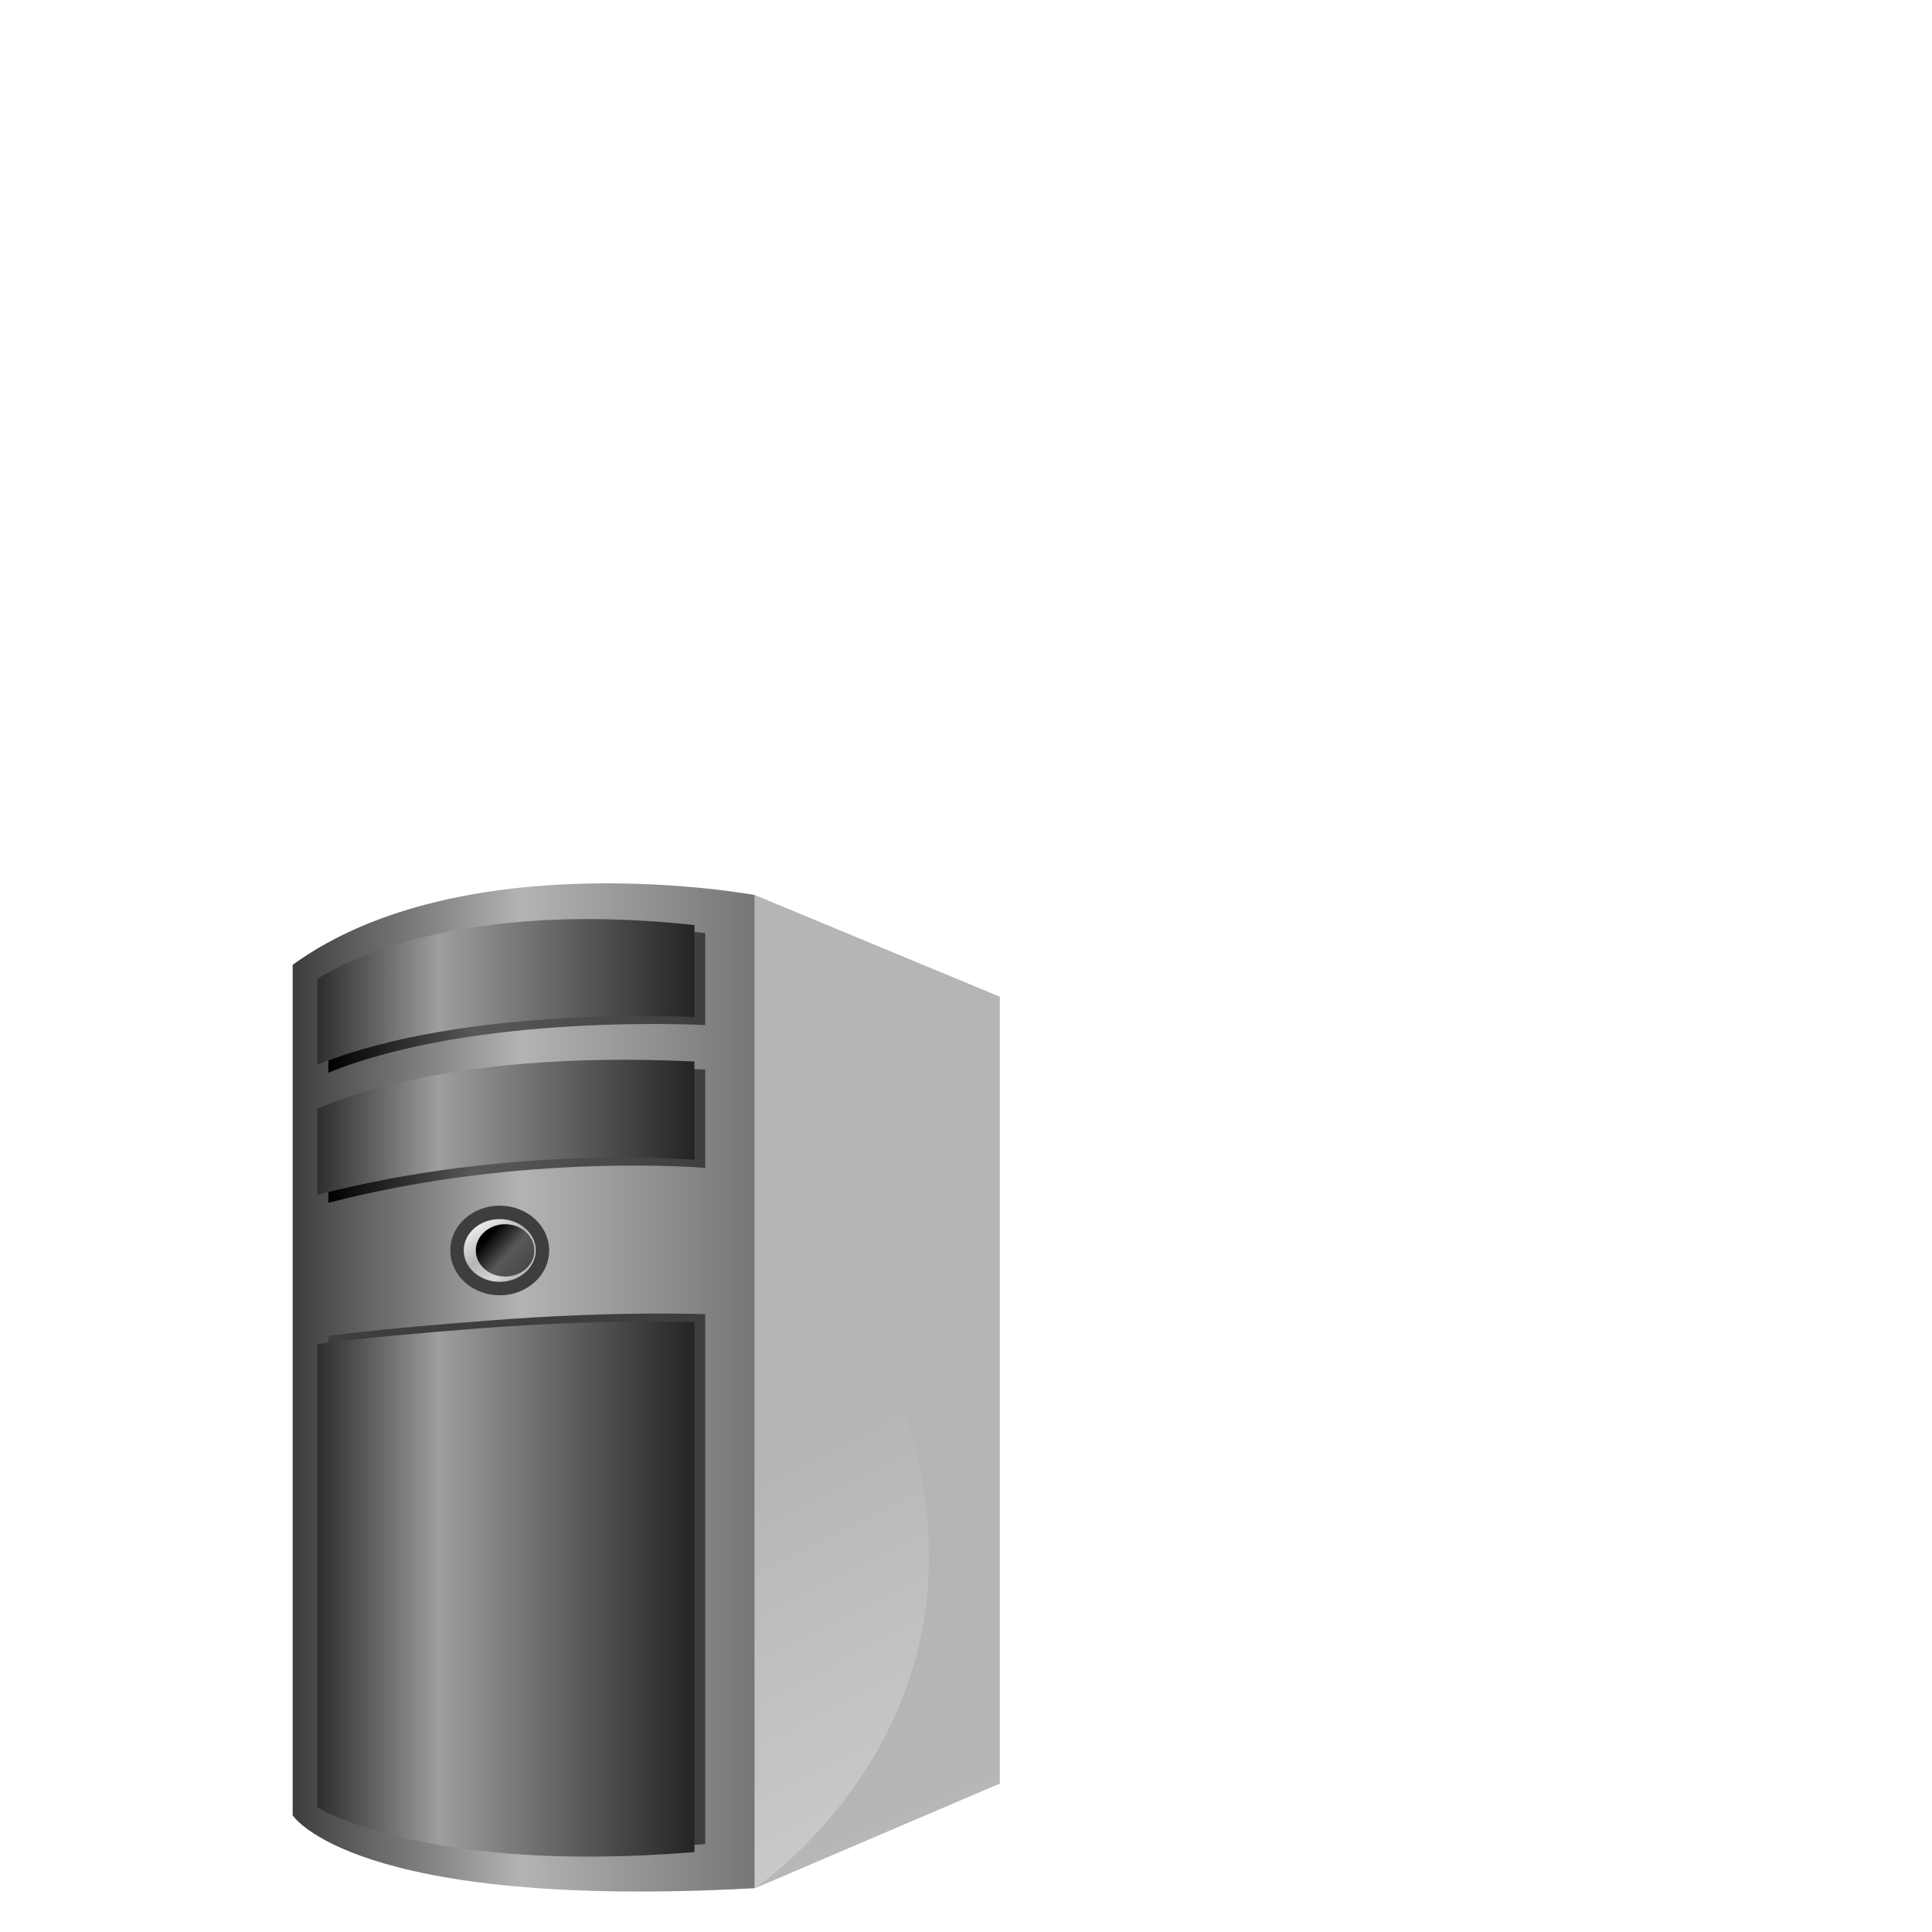
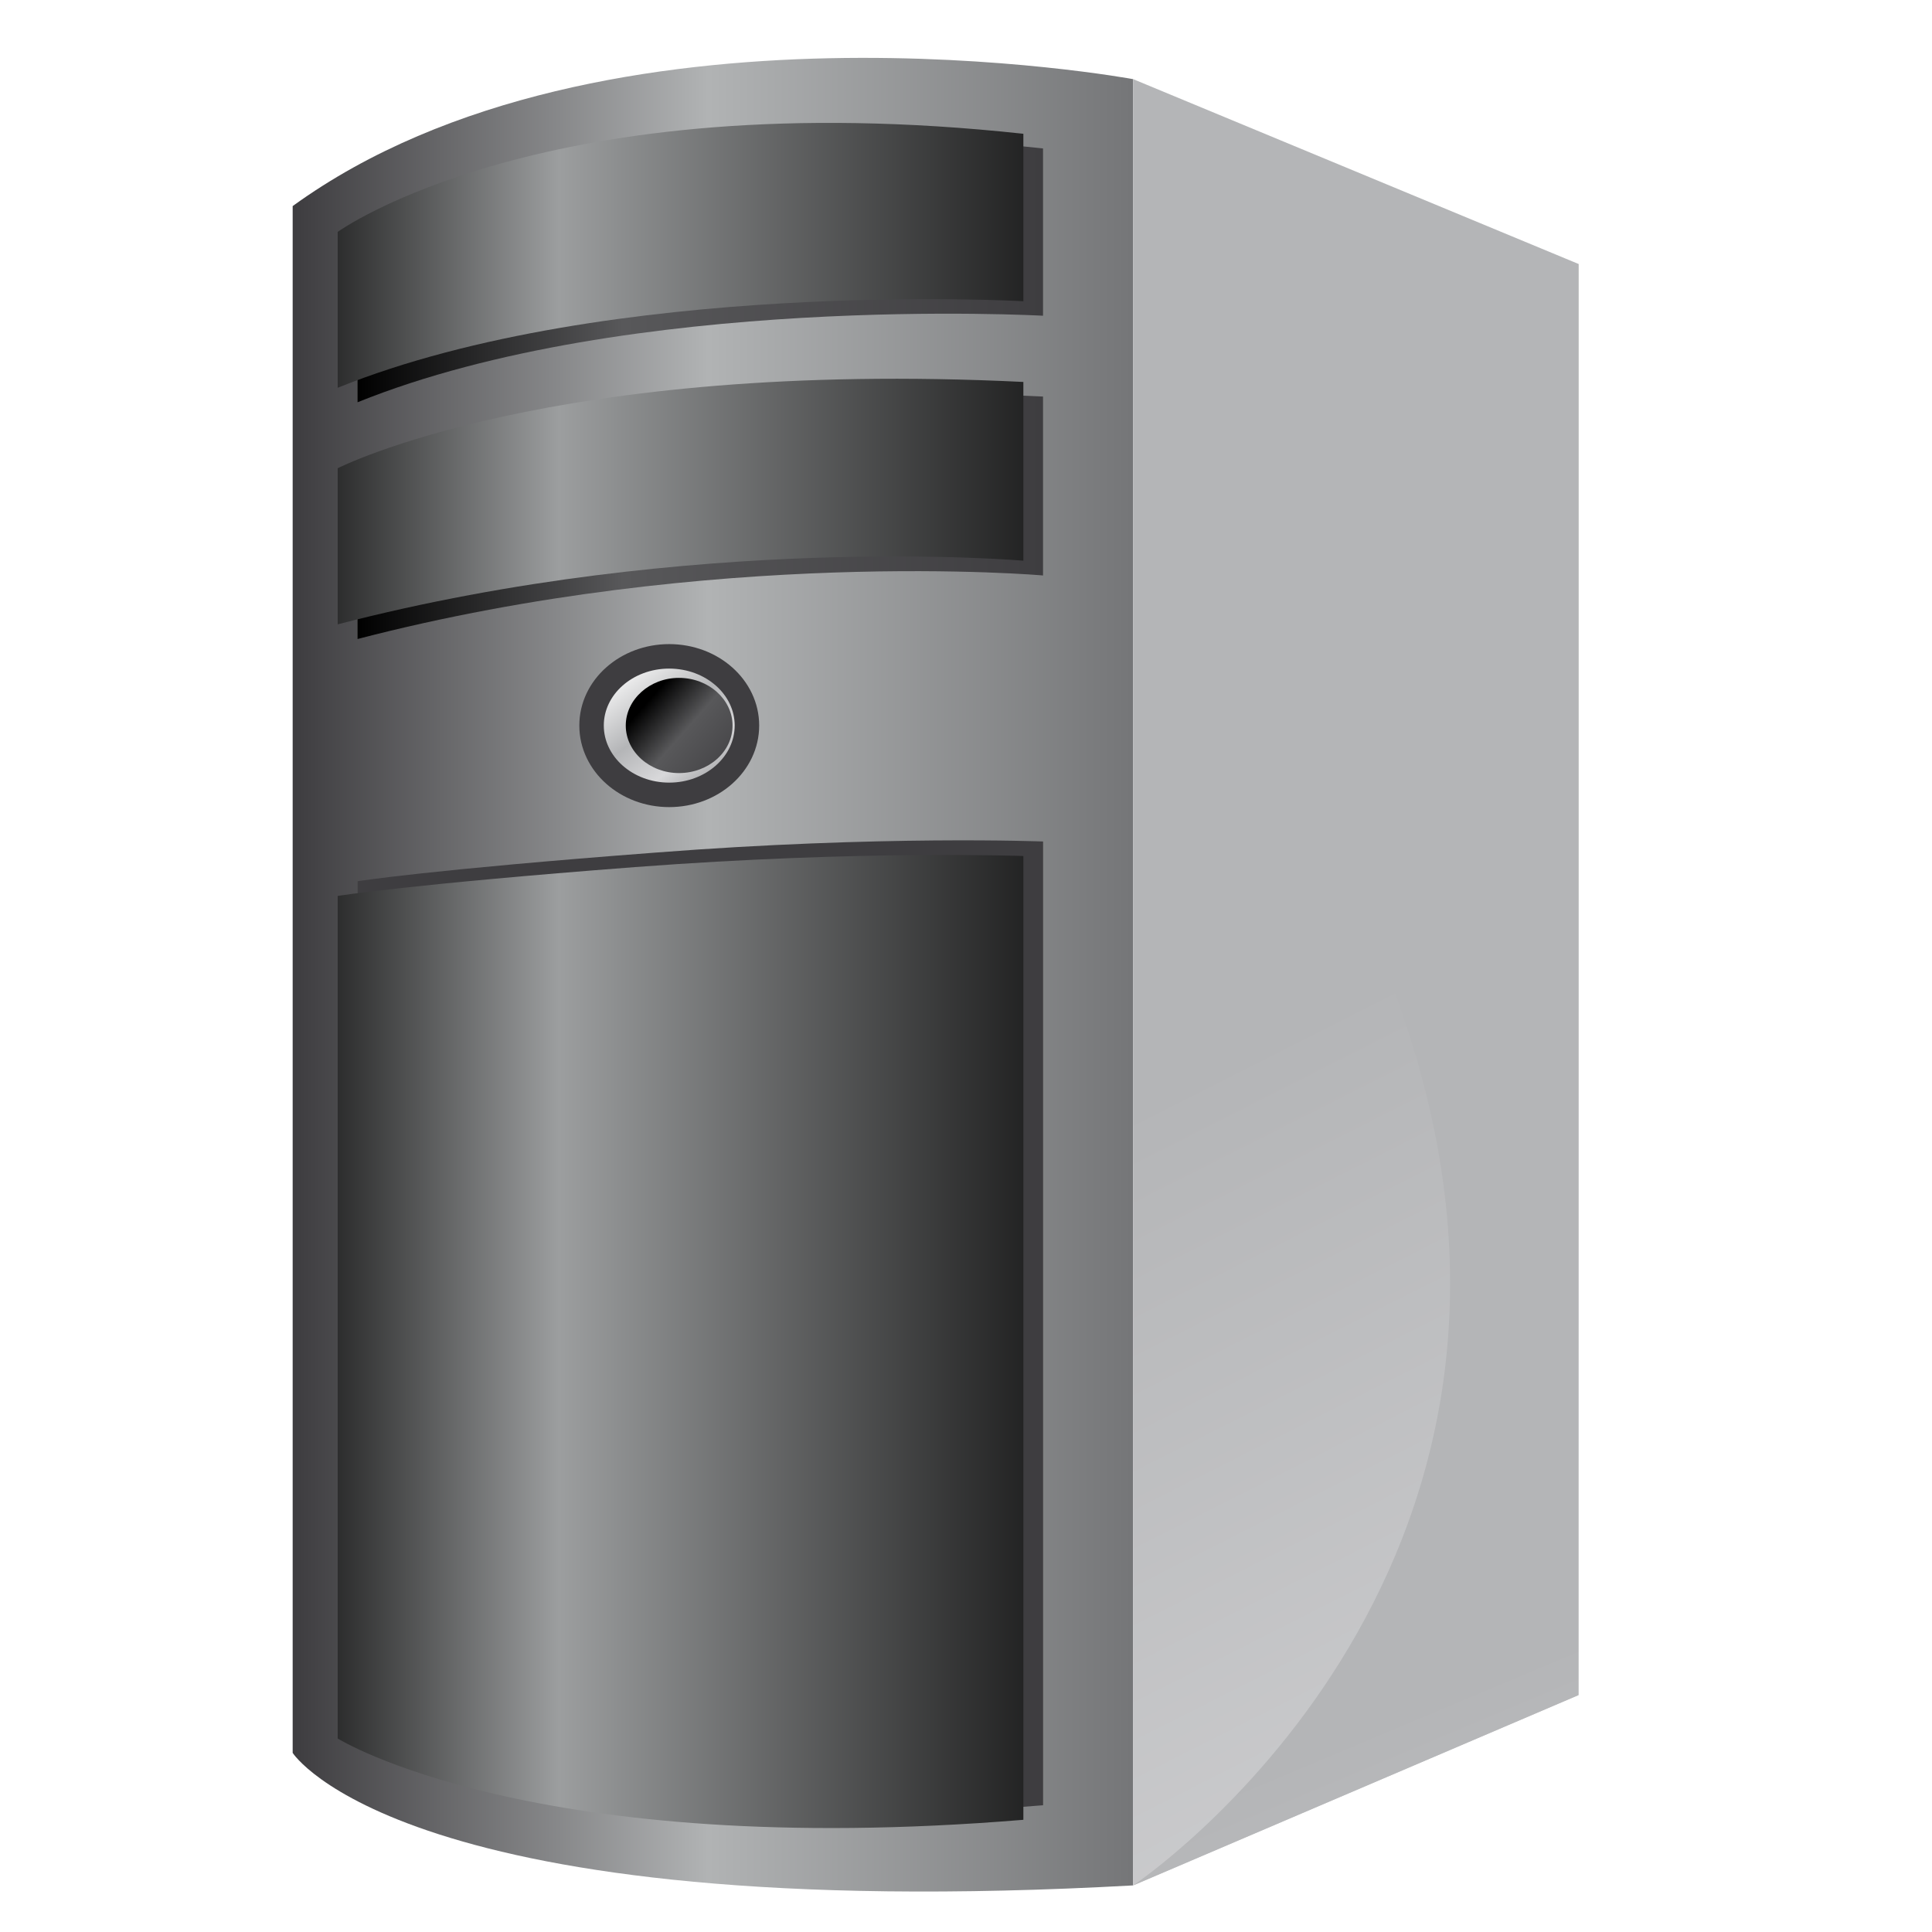
- <svg xmlns="http://www.w3.org/2000/svg" xmlns:xlink="http://www.w3.org/1999/xlink" version="1.1" id="Ebene_1" x="0px" y="0px" width="64px" height="64px" viewBox="0 0 64 64" enable-background="new 0 0 64 64" xml:space="preserve">
+ <svg xmlns="http://www.w3.org/2000/svg" xmlns:xlink="http://www.w3.org/1999/xlink" version="1.0" id="Ebene_1" x="0px" y="0px" width="64" height="64" viewBox="0 0 64 64" enable-background="new 0 0 64 64" xml:space="preserve">
  <defs id="defs612">
    <radialGradient gradientUnits="userSpaceOnUse" gradientTransform="matrix(0.9376,0,1e-2,0.6095,3.6207,-51.6258)" r="30.679" cy="113.435" cx="29.306" id="SVGID_1_">
      <stop id="stop6" style="stop-color:#FFFFFF" offset="0.663" />
      <stop id="stop8" style="stop-color:#A2BADC" offset="1" />
    </radialGradient>
    <radialGradient gradientUnits="userSpaceOnUse" gradientTransform="translate(0.2803,-0.1104)" r="4.764" cy="36" cx="43.266" id="SVGID_62_">
      <stop id="stop591" style="stop-color:#FFFFFF" offset="0.442" />
      <stop id="stop593" style="stop-color:#A2BADC" offset="1" />
    </radialGradient>
    <radialGradient gradientUnits="userSpaceOnUse" gradientTransform="translate(0.2803,-0.1104)" r="2.421" cy="42.772" cx="37.946" id="SVGID_63_">
      <stop id="stop598" style="stop-color:#FFFFFF" offset="0.264" />
      <stop id="stop600" style="stop-color:#A2BADC" offset="1" />
    </radialGradient>
    <radialGradient gradientUnits="userSpaceOnUse" gradientTransform="translate(0.2803,-0.1104)" r="1.9" cy="46.355" cx="32.308" id="SVGID_64_">
      <stop id="stop605" style="stop-color:#FFFFFF" offset="0.239" />
      <stop id="stop607" style="stop-color:#A2BADC" offset="1" />
    </radialGradient>
    <radialGradient xlink:href="#SVGID_64_" id="radialGradient3022" gradientUnits="userSpaceOnUse" gradientTransform="translate(0.2803,-0.1104)" cx="32.308" cy="46.355" r="1.9" />
    <radialGradient xlink:href="#SVGID_63_" id="radialGradient3025" gradientUnits="userSpaceOnUse" gradientTransform="translate(0.2803,-0.1104)" cx="37.946" cy="42.772" r="2.421" />
    <radialGradient xlink:href="#SVGID_62_" id="radialGradient3028" gradientUnits="userSpaceOnUse" gradientTransform="translate(0.2803,-0.1104)" cx="43.266" cy="36" r="4.764" />
    <radialGradient xlink:href="#SVGID_1_" id="radialGradient3350" gradientUnits="userSpaceOnUse" gradientTransform="matrix(0.9376,0,1e-2,0.6095,3.6207,-51.6258)" cx="29.306" cy="113.435" r="30.679" />
+     <filter id="filter4076">
+       <feGaussianBlur id="feGaussianBlur4078" stdDeviation="0.275" />
+     </filter>
+     <filter id="filter4068">
+       <feGaussianBlur id="feGaussianBlur4070" stdDeviation="0.575" />
+     </filter>
+     <linearGradient y2="351.875" x2="0.391" y1="236.876" x1="3.344" gradientTransform="matrix(1.011755,0,0,1.011755,64.60478,-224.2238)" gradientUnits="userSpaceOnUse" id="linearGradient3488" xlink:href="#linearGradient3551" />
+     <linearGradient y2="206.375" x2="19.391" y1="365.376" x1="11.844" gradientTransform="matrix(1.011755,0,0,1.011755,64.60478,-224.2238)" gradientUnits="userSpaceOnUse" id="linearGradient3485" xlink:href="#linearGradient3671" />
+     <radialGradient r="43.5" fy="81.75" fx="-79.25" cy="81.75" cx="-79.25" gradientTransform="matrix(1.263232,0,0,1.524591,165.099,-31.57983)" gradientUnits="userSpaceOnUse" id="radialGradient3477" xlink:href="#linearGradient3527" />
+     <linearGradient y2="76" x2="-73.812" y1="-29" x1="-89.75" gradientTransform="matrix(1.011755,0,0,1.011755,145.1695,15.43685)" gradientUnits="userSpaceOnUse" id="linearGradient3474" xlink:href="#linearGradient3598" />
+     <linearGradient y2="76" x2="-73.812" y1="-29" x1="-89.75" gradientTransform="matrix(1.011755,0,0,1.011755,144.8831,15.22169)" gradientUnits="userSpaceOnUse" id="linearGradient3471" xlink:href="#linearGradient3260-778" />
+     <linearGradient y2="19.431" x2="-84.773" y1="84.704" x1="-13.206" gradientTransform="matrix(1.011755,0,0,1.011755,144.979,15.32287)" gradientUnits="userSpaceOnUse" id="linearGradient3467" xlink:href="#linearGradient3260-778" />
+     <linearGradient y2="232.55" x2="7.356" y1="339.126" x1="4.361" gradientTransform="translate(75.66043,5.656854)" gradientUnits="userSpaceOnUse" id="linearGradient3460" xlink:href="#linearGradient2929" />
+     <linearGradient y2="232.55" x2="7.356" y1="339.126" x1="4.361" gradientTransform="translate(75.66043,5.656854)" gradientUnits="userSpaceOnUse" id="linearGradient3456" xlink:href="#linearGradient2929" />
+     <radialGradient r="18.125" fy="275.741" fx="-830.375" cy="275.741" cx="-830.375" gradientTransform="matrix(0.383106,0.3947293,-1.312102,1.273465,-149.5102,248.3107)" gradientUnits="userSpaceOnUse" id="radialGradient3446" xlink:href="#linearGradient3260-778" />
+     <radialGradient r="14.766" fy="337.203" fx="-825.225" cy="337.203" cx="-825.225" gradientTransform="matrix(1,-5.9653348e-8,1.4682541e-7,2.461311,-4.8987084e-5,-487.5542)" gradientUnits="userSpaceOnUse" id="radialGradient3444" xlink:href="#linearGradient3598" />
+     <radialGradient r="17.75" fy="315.764" fx="-825.971" cy="315.764" cx="-825.971" gradientTransform="matrix(1,0,0,0.3160957,0,222.8369)" gradientUnits="userSpaceOnUse" id="radialGradient3442" xlink:href="#linearGradient3706" />
+     <radialGradient r="23.938" fy="232.61" fx="-824.581" cy="232.61" cx="-824.581" gradientTransform="matrix(1,7.1693163e-7,-7.7186683e-7,1.076626,1.795441e-4,-17.8233)" gradientUnits="userSpaceOnUse" id="radialGradient3440" xlink:href="#linearGradient3835" />
+     <linearGradient y2="155.11" x2="14.441" y1="320.475" x1="9.722" gradientTransform="translate(75.66043,5.656854)" gradientUnits="userSpaceOnUse" id="linearGradient3434" xlink:href="#linearGradient3671" />
+     <linearGradient gradientTransform="translate(-827.2792,0)" gradientUnits="userSpaceOnUse" xlink:href="#linearGradient3671" id="linearGradient4262" y2="206.375" x2="19.391" y1="365.376" x1="11.844" />
+     <clipPath id="clipPath4258">
+       <path style="opacity:1;fill:url(#linearGradient4262);fill-opacity:1;stroke:none;stroke-width:7.087;stroke-linecap:square;stroke-linejoin:miter;stroke-miterlimit:4;stroke-dasharray:none;stroke-dashoffset:4.15;stroke-opacity:1" id="path4260" d="M -826.904,227.344 C -858.629,227.344 -884.435,253.15 -884.435,284.875 C -884.435,316.6 -858.629,342.406 -826.904,342.406 C -795.179,342.406 -769.342,316.6 -769.342,284.875 C -769.342,253.15 -795.179,227.344 -826.904,227.344 z M -826.904,245.656 C -819.86,245.656 -813.3,247.569 -807.592,250.812 L -860.967,304.188 C -864.21,298.479 -866.123,291.919 -866.123,284.875 C -866.123,263.187 -848.592,245.656 -826.904,245.656 z M -791.342,268.438 C -789.013,273.44 -787.685,278.992 -787.685,284.875 C -787.685,306.563 -805.216,324.094 -826.904,324.094 C -832.787,324.094 -838.34,322.766 -843.342,320.438 L -791.342,268.438 z" />
+     </clipPath>
+     <filter id="filter4248" x="-0.054" width="1.109" y="-0.258" height="1.516">
+       <feGaussianBlur stdDeviation="0.669" id="feGaussianBlur4250" />
+     </filter>
+     <filter id="filter4202" x="-0.04" width="1.081" y="-0.128" height="1.256">
+       <feGaussianBlur stdDeviation="0.598" id="feGaussianBlur4204" />
+     </filter>
+     <filter id="filter4176" x="-0.087" width="1.173" y="-0.104" height="1.207">
+       <feGaussianBlur stdDeviation="1.31" id="feGaussianBlur4178" />
+     </filter>
+     <filter id="filter4134">
+       <feGaussianBlur stdDeviation="0.287" id="feGaussianBlur4136" />
+     </filter>
+     <filter id="filter4055">
+       <feGaussianBlur stdDeviation="0.164" id="feGaussianBlur4057" />
+     </filter>
+     <linearGradient id="linearGradient3835">
+       <stop offset="0" style="stop-color:#ffffff;stop-opacity:1" id="stop3837" />
+       <stop offset="1" style="stop-color:#ffffff;stop-opacity:0" id="stop3839" />
+     </linearGradient>
+     <linearGradient id="linearGradient3706">
+       <stop offset="0" style="stop-color:#ffffff;stop-opacity:1" id="stop3708" />
+       <stop offset="1" style="stop-color:#ffffff;stop-opacity:0" id="stop3710" />
+     </linearGradient>
+     <linearGradient id="linearGradient3671">
+       <stop offset="0" style="stop-color:#1a0000;stop-opacity:1" id="stop3673" />
+       <stop offset="1" style="stop-color:#a20000;stop-opacity:0" id="stop3675" />
+     </linearGradient>
+     <linearGradient id="linearGradient3598">
+       <stop offset="0" style="stop-color:#ffbfbf;stop-opacity:1" id="stop3600" />
+       <stop offset="1" style="stop-color:#ffbfbf;stop-opacity:0" id="stop3602" />
+     </linearGradient>
+     <linearGradient id="linearGradient3551">
+       <stop offset="0" style="stop-color:#bf0000;stop-opacity:1" id="stop3553" />
+       <stop offset="1" style="stop-color:#8c0000;stop-opacity:1" id="stop3555" />
+     </linearGradient>
+     <linearGradient id="linearGradient3527">
+       <stop offset="0" style="stop-color:#ff0000;stop-opacity:1" id="stop3529" />
+       <stop offset="1" style="stop-color:#7f0000;stop-opacity:1" id="stop3531" />
+     </linearGradient>
+     <linearGradient id="linearGradient3260-778">
+       <stop offset="0" style="stop-color:#ffffff;stop-opacity:1" id="stop2489" />
+       <stop offset="1" style="stop-color:#ffffff;stop-opacity:0" id="stop2491" />
+     </linearGradient>
+     <linearGradient id="linearGradient2929">
+       <stop offset="0" style="stop-color:#efa040;stop-opacity:1;" id="stop2931" />
+       <stop offset="1" style="stop-color:#c0a331;stop-opacity:0" id="stop2933" />
+     </linearGradient>
  </defs>
-   <g id="g12">
+   <g id="g12" transform="matrix(1.818733,0,0,1.818733,-7.937616,-51.30157)">
    <linearGradient gradientTransform="translate(0.2803,-0.1104)" y2="46.071" x2="25.458" y1="46.071" x1="2.803" gradientUnits="userSpaceOnUse" id="SVGID_2_">
      <stop id="stop15" style="stop-color:#3E3D40" offset="0.294" />
      <stop id="stop17" style="stop-color:#B1B3B4" offset="0.626" />
      <stop id="stop19" style="stop-color:#6F7072" offset="1" />
    </linearGradient>
    <path style="fill:url(#SVGID_2_)" id="path21" d="M 9.695,31.961 L 9.695,60.134 C 9.695,60.134 11.695,63.285 25.004,62.548 L 25.004,29.649 C 25.004,29.649 15.349,27.862 9.695,31.961 z" />
    <linearGradient gradientTransform="translate(0.2803,-0.1104)" y2="84.758" x2="47.434" y1="35.172" x1="22.343" gradientUnits="userSpaceOnUse" id="SVGID_3_">
      <stop id="stop24" style="stop-color:#B4B5B7" offset="0.233" />
      <stop id="stop26" style="stop-color:#D8D8DA" offset="0.626" />
      <stop id="stop28" style="stop-color:#6F7072" offset="1" />
    </linearGradient>
    <polygon style="fill:url(#SVGID_3_)" id="polygon30" points="33.115,33.015 33.115,59.082 25.004,62.548 25.004,29.649 33.115,33.015 " />
    <linearGradient gradientTransform="translate(0.2803,-0.1104)" y2="96.376" x2="49.165" y1="33.864" x1="22.882" gradientUnits="userSpaceOnUse" id="SVGID_4_">
      <stop id="stop33" style="stop-color:#B4B5B7" offset="0.387" />
      <stop id="stop35" style="stop-color:#D8D8DA" offset="0.626" />
      <stop id="stop37" style="stop-color:#6F7072" offset="1" />
    </linearGradient>
    <path style="fill:url(#SVGID_4_)" id="path39" d="M 33.115,33.015 L 33.115,59.082 L 25.004,62.548 C 25.004,62.548 33.415,56.945 29.931,46.75 C 26.073,35.463 33.115,33.015 33.115,33.015 z" />
    <path style="fill:#3e3d40" id="path41" d="M 16.295,43.737 C 12.172,44.05 10.878,44.258 10.878,44.258 L 10.878,59.608 C 10.878,59.608 14.414,61.826 23.363,61.088 L 23.363,43.534 C 23.363,43.535 20.419,43.416 16.295,43.737 z" />
    <linearGradient gradientTransform="translate(0.2803,-0.1104)" y2="52.752" x2="27.218" y1="52.752" x1="-2.491" gradientUnits="userSpaceOnUse" id="SVGID_5_">
      <stop id="stop44" style="stop-color:#000000" offset="0.374" />
      <stop id="stop46" style="stop-color:#9C9E9F" offset="0.564" />
      <stop id="stop48" style="stop-color:#000000" offset="0.932" />
    </linearGradient>
    <path style="fill:url(#SVGID_5_)" id="path50" d="M 15.936,44 C 11.812,44.315 10.515,44.526 10.515,44.526 L 10.515,59.872 C 10.515,59.872 14.052,62.091 23.004,61.353 L 23.004,43.799 C 23.005,43.799 20.059,43.687 15.936,44 z" />
    <linearGradient gradientTransform="translate(0.2803,-0.1104)" y2="37.719" x2="23.082" y1="37.719" x1="10.596" gradientUnits="userSpaceOnUse" id="SVGID_6_">
      <stop id="stop53" style="stop-color:#000000" offset="0" />
      <stop id="stop55" style="stop-color:#58585A" offset="0.387" />
      <stop id="stop57" style="stop-color:#3E3D40" offset="1" />
    </linearGradient>
    <path style="fill:url(#SVGID_6_)" id="path59" d="M 10.877,39.846 L 10.877,37.001 C 10.877,37.001 14.765,35.011 23.362,35.43 L 23.362,38.689 C 23.363,38.688 17.357,38.162 10.877,39.846 z" />
    <linearGradient gradientTransform="translate(0.2803,-0.1104)" y2="37.453" x2="27.218" y1="37.453" x1="-2.491" gradientUnits="userSpaceOnUse" id="SVGID_7_">
      <stop id="stop62" style="stop-color:#000000" offset="0.374" />
      <stop id="stop64" style="stop-color:#9C9E9F" offset="0.564" />
      <stop id="stop66" style="stop-color:#000000" offset="0.932" />
    </linearGradient>
    <path style="fill:url(#SVGID_7_)" id="path68" d="M 10.515,39.579 L 10.515,36.736 C 10.515,36.736 14.404,34.744 23.004,35.164 L 23.004,38.42 C 23.005,38.42 16.996,37.896 10.515,39.579 z" />
    <linearGradient gradientTransform="translate(0.2803,-0.1104)" y2="33.233" x2="23.082" y1="33.233" x1="10.596" gradientUnits="userSpaceOnUse" id="SVGID_8_">
      <stop id="stop71" style="stop-color:#000000" offset="0" />
      <stop id="stop73" style="stop-color:#58585A" offset="0.387" />
      <stop id="stop75" style="stop-color:#3E3D40" offset="1" />
    </linearGradient>
    <path style="fill:url(#SVGID_8_)" id="path77" d="M 10.877,35.534 L 10.877,32.697 C 10.877,32.697 14.647,29.966 23.362,30.911 L 23.362,33.958 C 23.363,33.958 15.825,33.536 10.877,35.534 z" />
    <linearGradient gradientTransform="translate(0.2803,-0.1104)" y2="32.968" x2="27.218" y1="32.968" x1="-2.491" gradientUnits="userSpaceOnUse" id="SVGID_9_">
      <stop id="stop80" style="stop-color:#000000" offset="0.374" />
      <stop id="stop82" style="stop-color:#9C9E9F" offset="0.564" />
      <stop id="stop84" style="stop-color:#000000" offset="0.932" />
    </linearGradient>
    <path style="fill:url(#SVGID_9_)" id="path86" d="M 10.515,35.27 L 10.515,32.431 C 10.515,32.431 14.286,29.7 23.004,30.644 L 23.004,33.694 C 23.005,33.693 15.466,33.273 10.515,35.27 z" />
    <linearGradient gradientTransform="translate(0.2803,-0.1104)" y2="43.112" x2="17.402" y1="40.348" x1="15.428" gradientUnits="userSpaceOnUse" id="SVGID_10_">
      <stop id="stop89" style="stop-color:#FFFFFF" offset="0" />
      <stop id="stop91" style="stop-color:#B4B5B7" offset="0.387" />
      <stop id="stop93" style="stop-color:#D8D8DA" offset="0.626" />
      <stop id="stop95" style="stop-color:#6F7072" offset="1" />
    </linearGradient>
    <path style="fill:url(#SVGID_10_);stroke:#3e3d40;stroke-width:0.446" id="path97" d="M 17.969,41.422 C 17.969,42.119 17.334,42.685 16.553,42.685 C 15.775,42.685 15.139,42.121 15.139,41.422 C 15.139,40.723 15.775,40.162 16.553,40.162 C 17.335,40.162 17.969,40.726 17.969,41.422 z" />
    <linearGradient gradientTransform="translate(0.2803,-0.1104)" y2="42.529" x2="17.58" y1="41.058" x1="15.917" gradientUnits="userSpaceOnUse" id="SVGID_11_">
      <stop id="stop100" style="stop-color:#000000" offset="0" />
      <stop id="stop102" style="stop-color:#58585A" offset="0.387" />
      <stop id="stop104" style="stop-color:#3E3D40" offset="1" />
    </linearGradient>
    <path style="fill:url(#SVGID_11_)" id="path106" d="M 17.707,41.422 C 17.707,41.901 17.269,42.288 16.731,42.288 C 16.2,42.288 15.762,41.901 15.762,41.422 C 15.762,40.946 16.2,40.554 16.731,40.554 C 17.269,40.554 17.707,40.947 17.707,41.422 z" />
  </g>
</svg>
